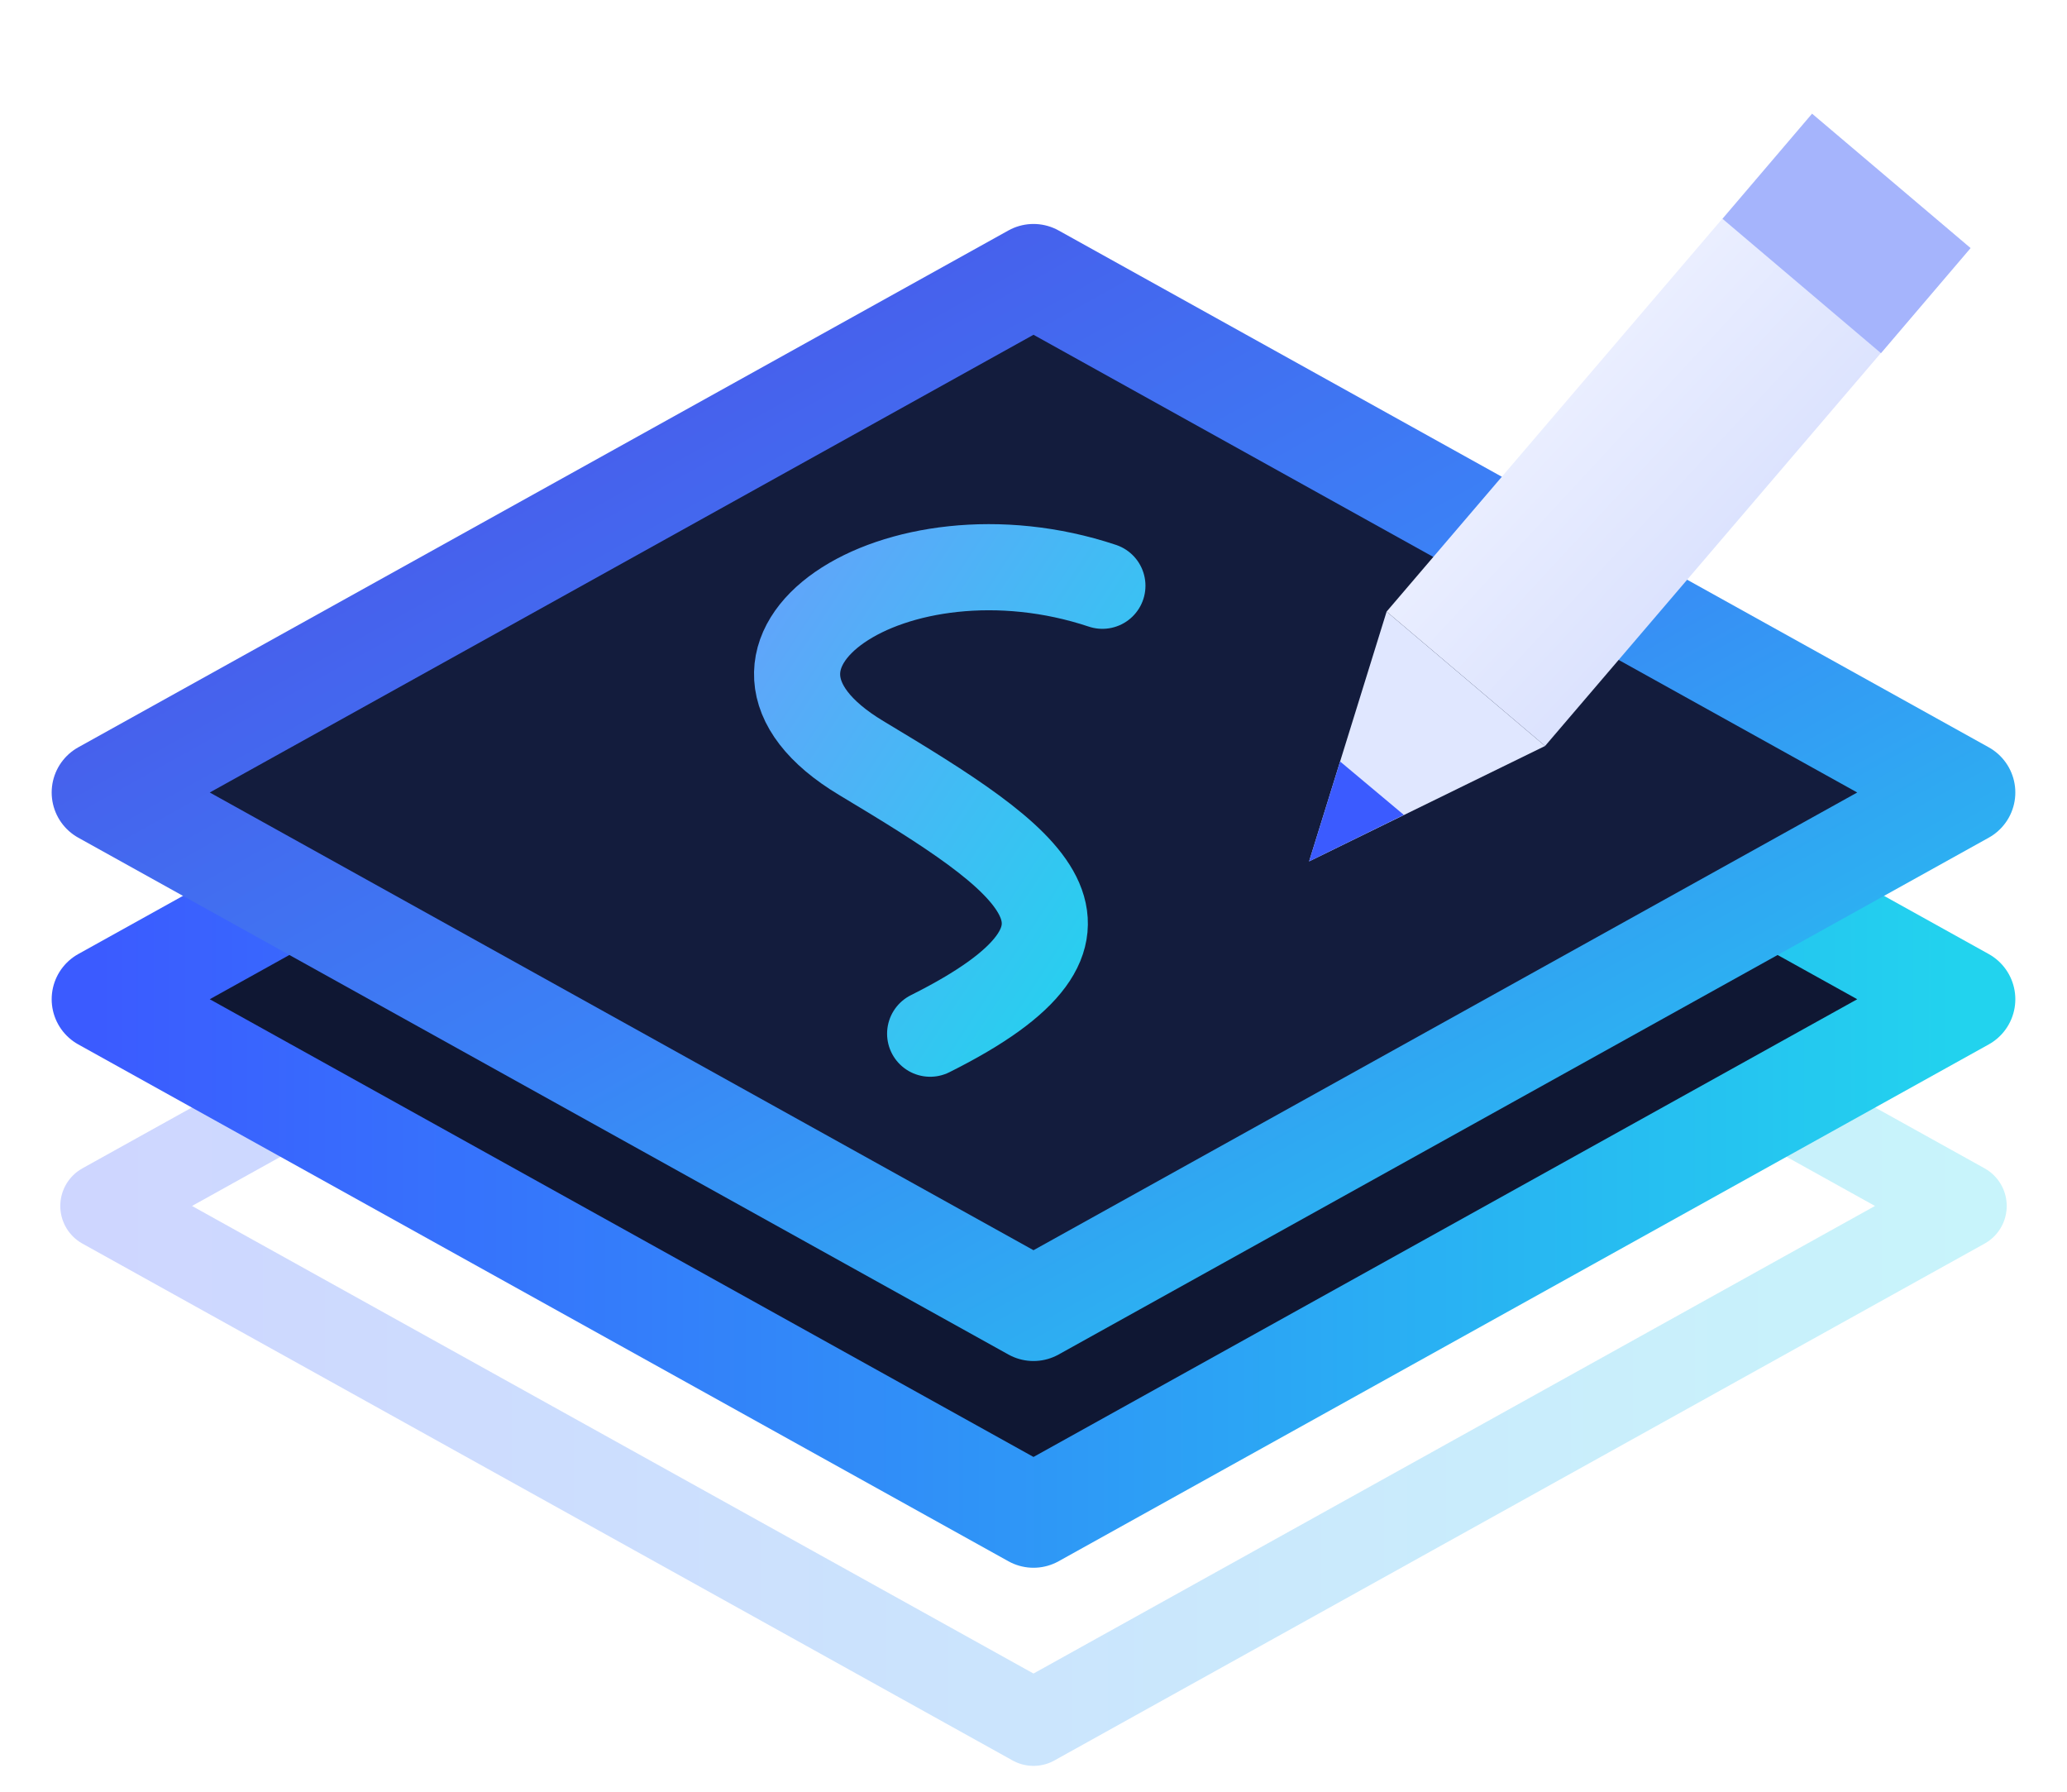
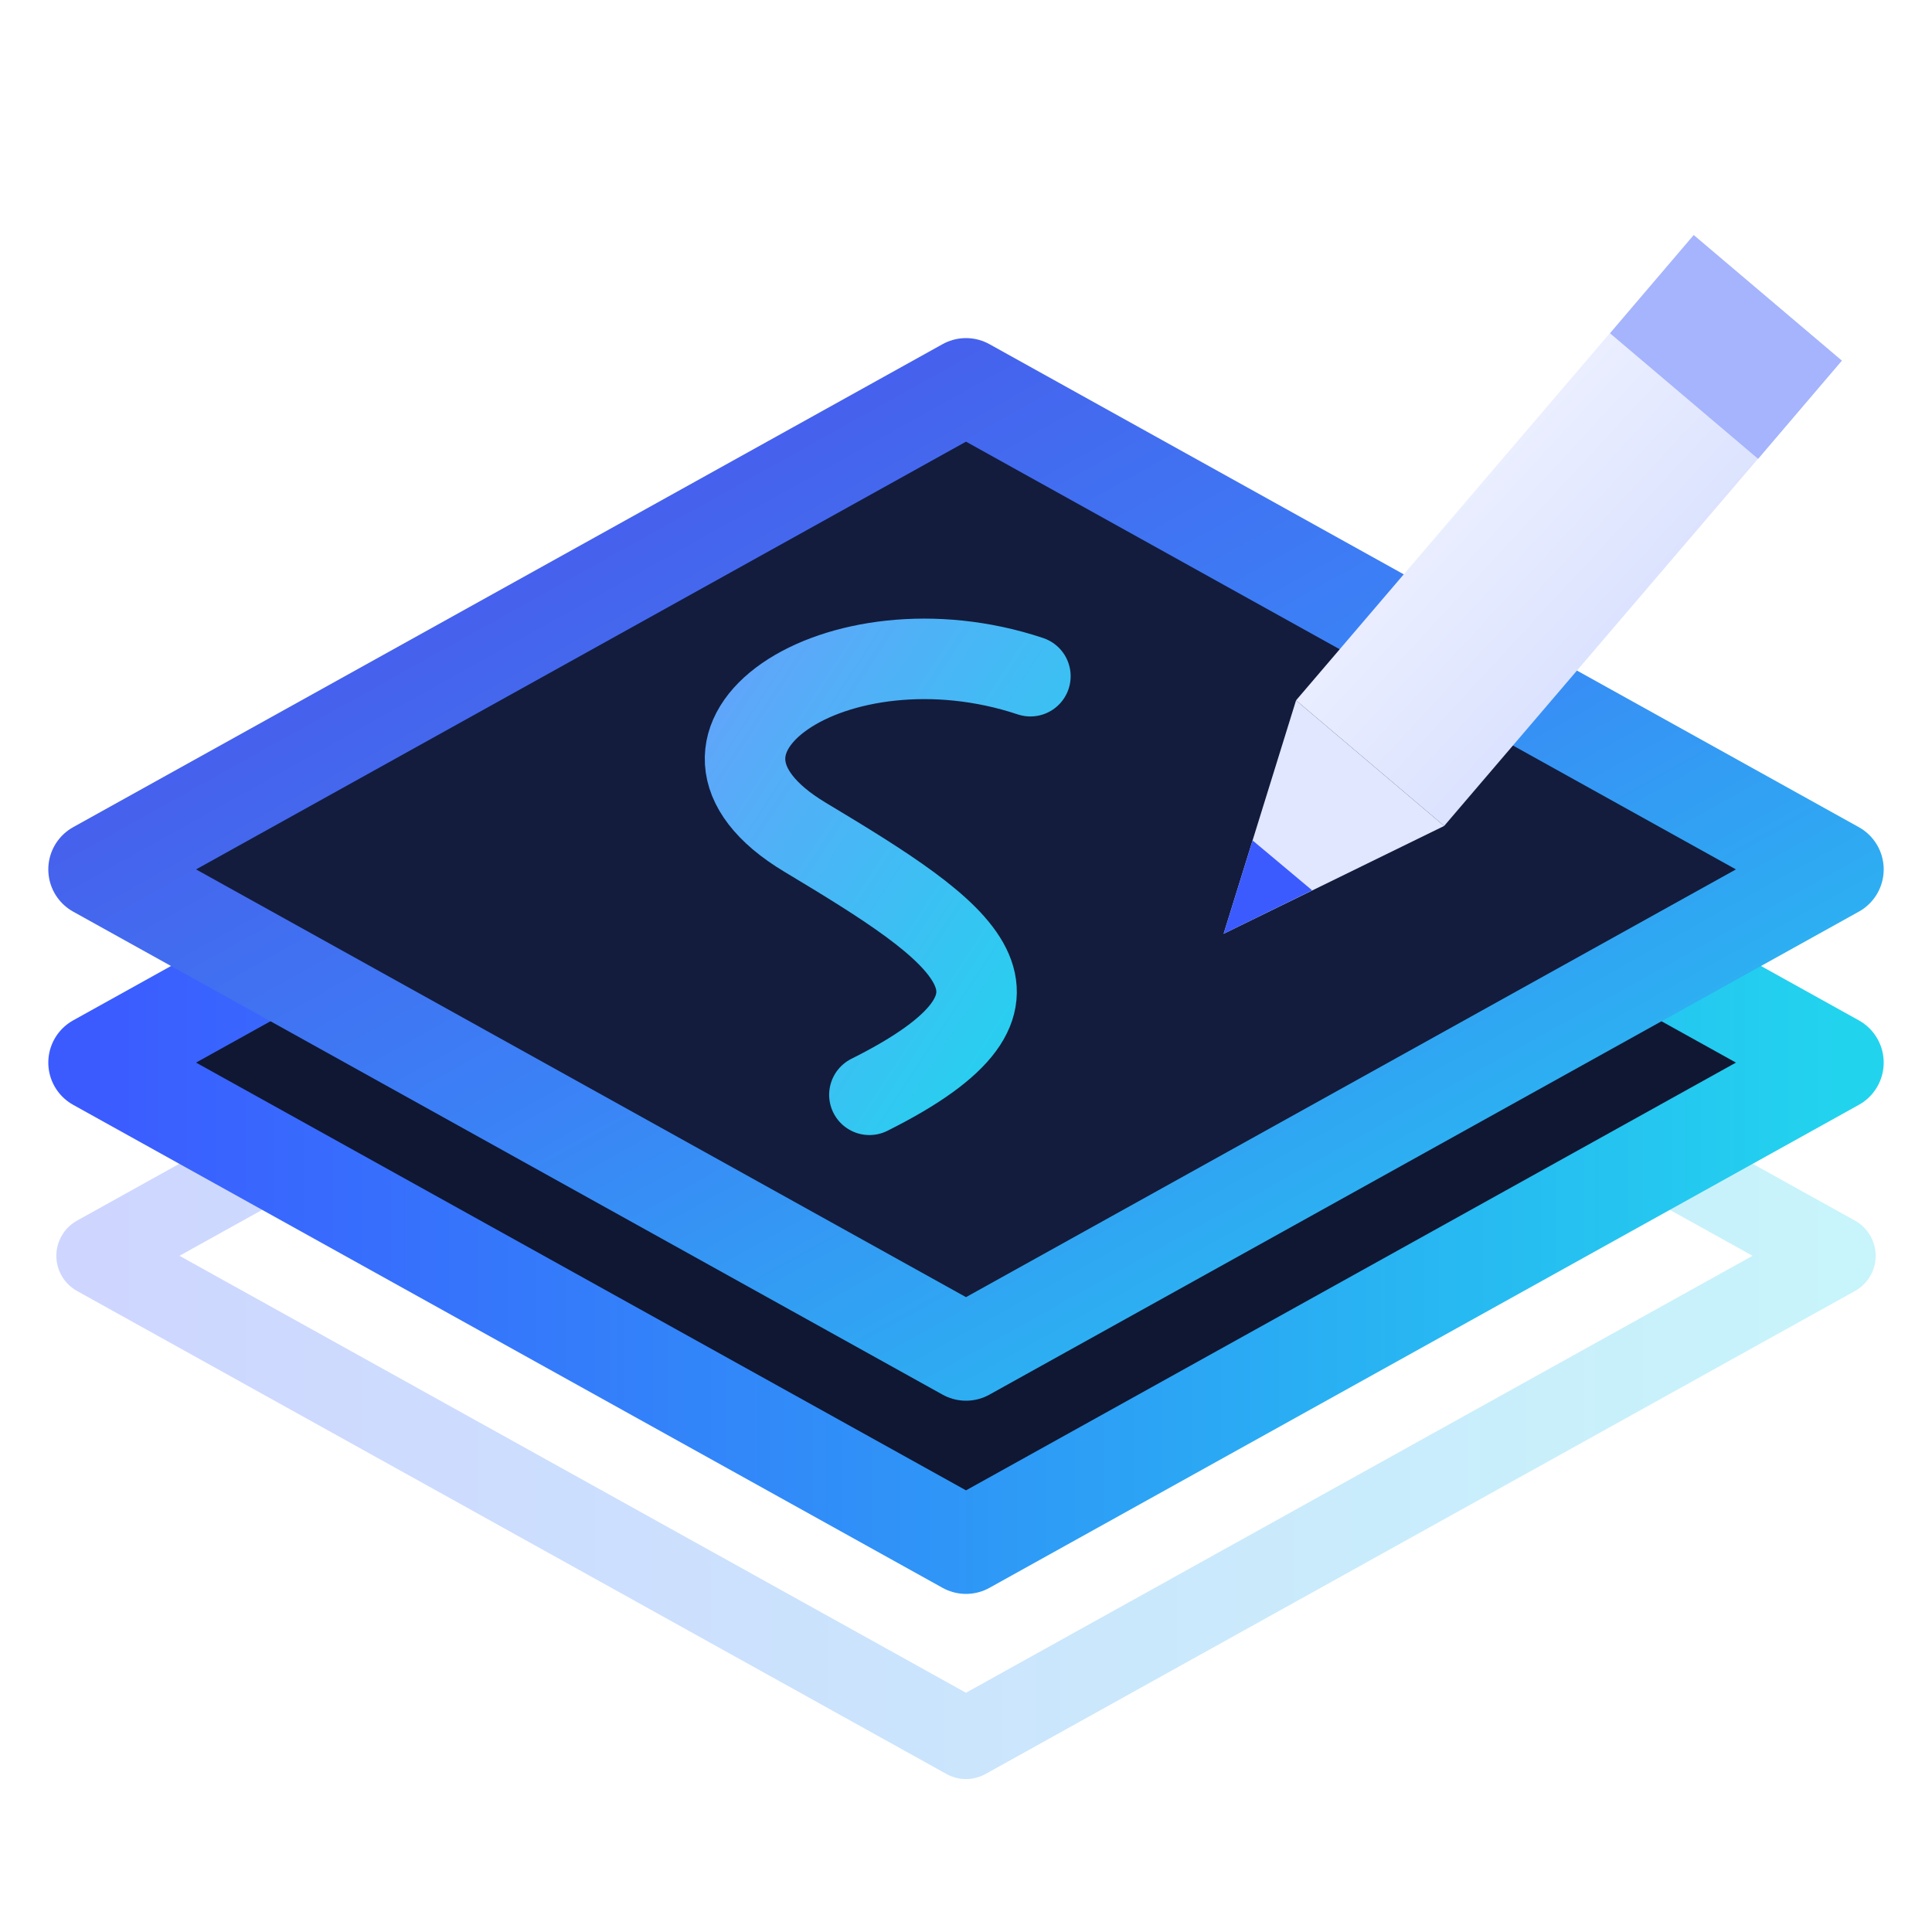
- <svg xmlns="http://www.w3.org/2000/svg" viewBox="2 12 120 104" width="120" height="104" fill="none">
+ <svg xmlns="http://www.w3.org/2000/svg" viewBox="2 4 120 120" width="512" height="512" role="img" aria-label="ExceedLoop Sketchpad" fill="none">
  <defs>
    <linearGradient id="spl-a" x1="0" y1=".5" x2="1" y2=".5">
      <stop offset="0" stop-color="#3B5BFF" />
      <stop offset="1" stop-color="#22D3EE" />
    </linearGradient>
    <linearGradient id="spl-b" x1="0" y1="0" x2="1" y2="1">
      <stop offset="0" stop-color="#4F46E5" />
      <stop offset=".5" stop-color="#3B82F6" />
      <stop offset="1" stop-color="#22D3EE" />
    </linearGradient>
    <linearGradient id="spl-c" x1="0" y1="0" x2="1" y2="1">
      <stop offset="0" stop-color="#60A5FA" />
      <stop offset="1" stop-color="#22D3EE" />
    </linearGradient>
    <linearGradient id="spl-d" x1="0" y1="0" x2="1" y2="1">
      <stop offset="0" stop-color="#FFFFFF" />
      <stop offset="1" stop-color="#C7D2FE" />
    </linearGradient>
  </defs>
  <path d="M8 82L62 52L116 82L62 112Z" stroke="url(#spl-a)" stroke-width="5" stroke-linejoin="round" opacity=".25" />
  <path d="M8 70L62 40L116 70L62 100Z" fill="#0F1733" stroke="url(#spl-a)" stroke-width="6" stroke-linejoin="round" />
  <path d="M8 58L62 28L116 58L62 88Z" fill="#131C3D" stroke="url(#spl-b)" stroke-width="6" stroke-linejoin="round" />
  <path d="M66 46C54 42 42 50 52 56C62 62 68 66 56 72" stroke="url(#spl-c)" stroke-width="5" stroke-linecap="round" />
  <path d="M82.5 47.5L91.7 55.3L116.4 26.4L107.2 18.6Z" fill="url(#spl-d)" />
  <path d="M102 24.7L111.2 32.5L116.4 26.4L107.2 18.6Z" fill="#A5B4FC" />
  <path d="M78 62L91.7 55.3L82.5 47.5Z" fill="#E0E7FF" />
  <path d="M78 62L83.5 59.3L79.8 56.2Z" fill="#3B5BFF" />
</svg>
